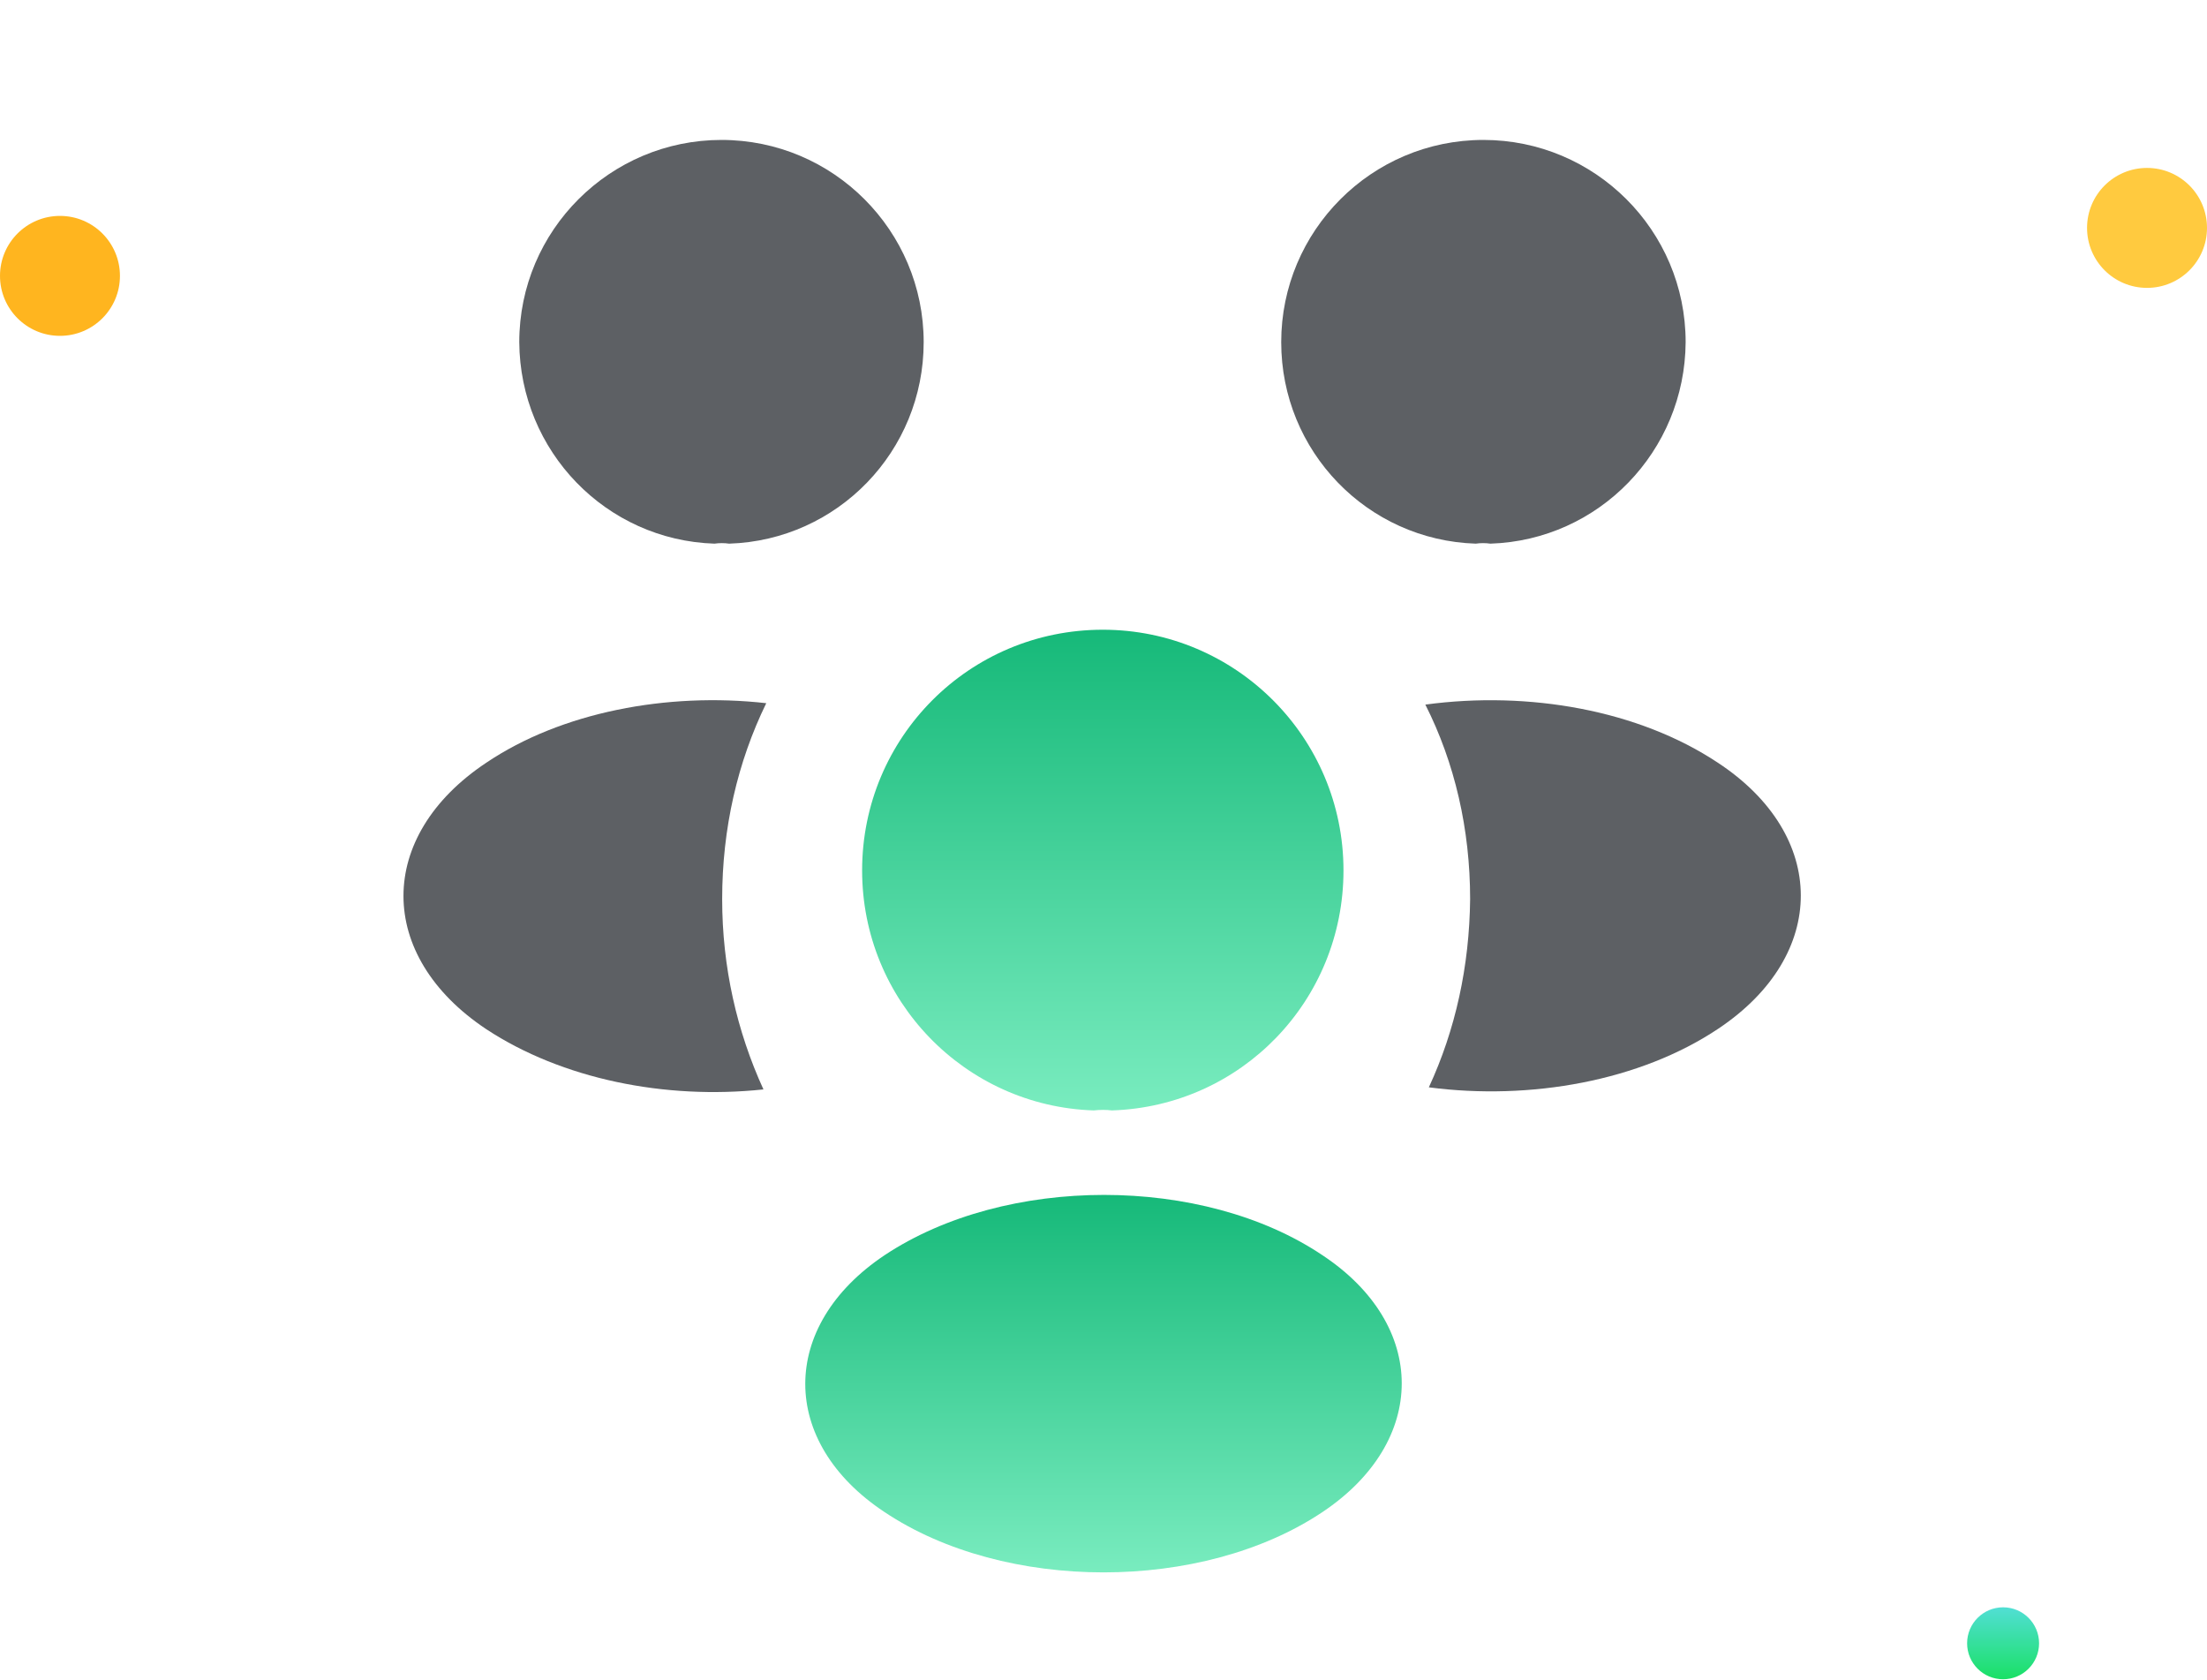
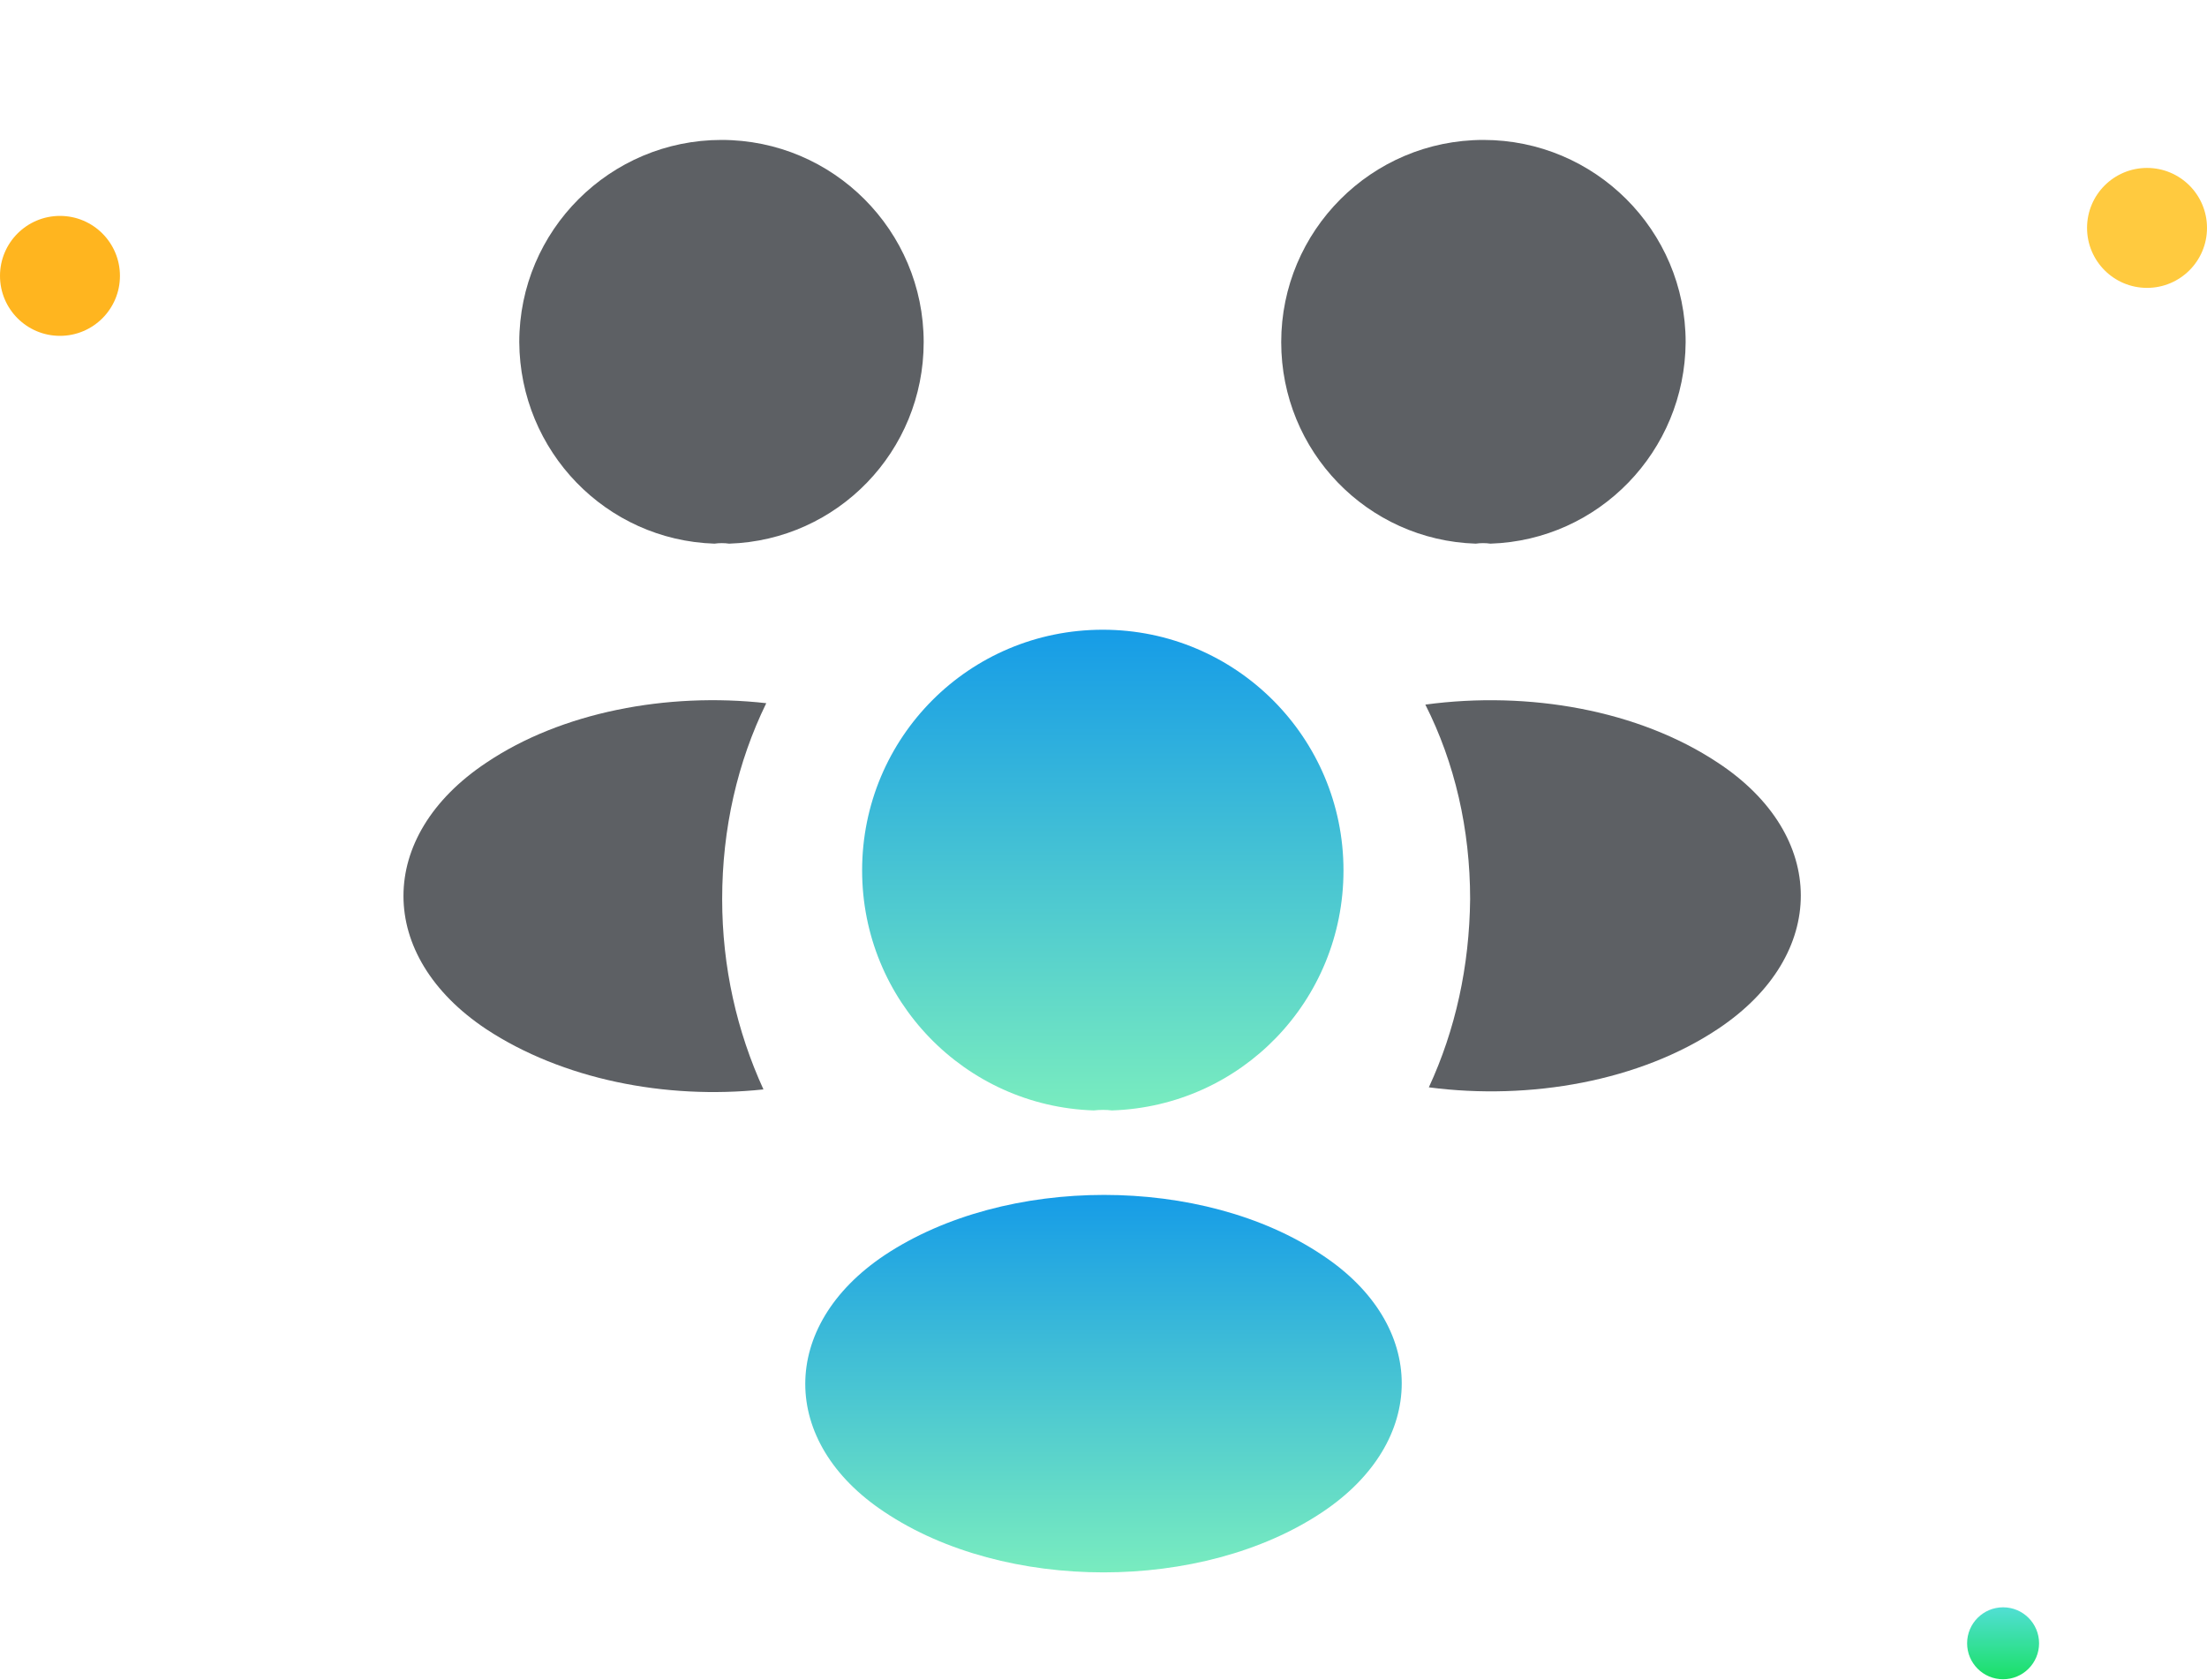
<svg xmlns="http://www.w3.org/2000/svg" width="92" height="70" viewBox="0 0 92 70" fill="none">
  <path d="M62.129 22.662C61.925 22.633 61.721 22.633 61.517 22.662C56.996 22.516 53.408 18.812 53.408 14.262C53.408 9.625 57.171 5.833 61.838 5.833C66.475 5.833 70.267 9.596 70.267 14.262C70.238 18.812 66.65 22.516 62.129 22.662Z" fill="#5D6064" />
  <path d="M71.637 42.875C68.371 45.063 63.791 45.879 59.562 45.325C60.671 42.934 61.254 40.279 61.283 37.479C61.283 34.563 60.642 31.792 59.416 29.371C63.733 28.788 68.312 29.604 71.608 31.792C76.216 34.825 76.216 39.813 71.637 42.875Z" fill="#5D6064" />
  <path d="M29.784 22.662C29.988 22.633 30.192 22.633 30.396 22.662C34.917 22.516 38.504 18.812 38.504 14.262C38.504 9.625 34.742 5.833 30.075 5.833C25.438 5.833 21.646 9.596 21.646 14.262C21.675 18.812 25.263 22.516 29.784 22.662Z" fill="#5D6064" />
  <path d="M30.104 37.479C30.104 40.308 30.717 42.992 31.825 45.412C27.713 45.85 23.425 44.975 20.275 42.904C15.667 39.842 15.667 34.854 20.275 31.791C23.396 29.691 27.8 28.846 31.942 29.312C30.746 31.762 30.104 34.533 30.104 37.479Z" fill="#5D6064" />
  <path d="M46.35 46.288C46.117 46.258 45.854 46.258 45.592 46.288C40.225 46.112 35.938 41.708 35.938 36.283C35.938 30.742 40.4 26.25 45.971 26.25C51.513 26.25 56.004 30.742 56.004 36.283C56.004 41.708 51.746 46.112 46.35 46.288Z" fill="url(#paint0_linear_3779_12904)" />
  <path d="M36.871 52.325C32.467 55.271 32.467 60.113 36.871 63.029C41.888 66.383 50.113 66.383 55.129 63.029C59.533 60.084 59.533 55.242 55.129 52.325C50.142 48.971 41.917 48.971 36.871 52.325Z" fill="url(#paint1_linear_3779_12904)" />
  <path d="M87 9.5C87 10.881 88.119 12 89.5 12C90.881 12 92 10.881 92 9.5C92 8.119 90.881 7 89.5 7C88.119 7 87 8.119 87 9.5Z" fill="#FFCA3F" />
  <path d="M82 68.5C82 69.328 82.672 70 83.5 70C84.328 70 85 69.328 85 68.5C85 67.672 84.328 67 83.5 67C82.672 67 82 67.672 82 68.5Z" fill="url(#paint2_linear_3779_12904)" />
  <path d="M-1.56026e-07 11.5C-2.42197e-07 12.881 1.119 14 2.5 14C3.881 14 5 12.881 5 11.5C5 10.119 3.881 9 2.5 9C1.119 9 -6.98554e-08 10.119 -1.56026e-07 11.5Z" fill="#FFB51F" />
  <defs>
    <linearGradient id="paint0_linear_3779_12904" x1="45.971" y1="26.25" x2="45.971" y2="46.288" gradientUnits="userSpaceOnUse">
-       <stop stop-color="#16B979" />
+       <stop stop-color="#169CE7" />
      <stop offset="1" stop-color="#79ECBF" />
    </linearGradient>
    <linearGradient id="paint1_linear_3779_12904" x1="46" y1="49.81" x2="46" y2="65.545" gradientUnits="userSpaceOnUse">
-       <stop stop-color="#16B979" />
+       <stop stop-color="#169CE7" />
      <stop offset="1" stop-color="#79ECBF" />
    </linearGradient>
    <linearGradient id="paint2_linear_3779_12904" x1="83.484" y1="67.011" x2="83.484" y2="69.922" gradientUnits="userSpaceOnUse">
      <stop stop-color="#51DFD4" />
      <stop offset="1" stop-color="#1BE068" />
    </linearGradient>
  </defs>
</svg>
